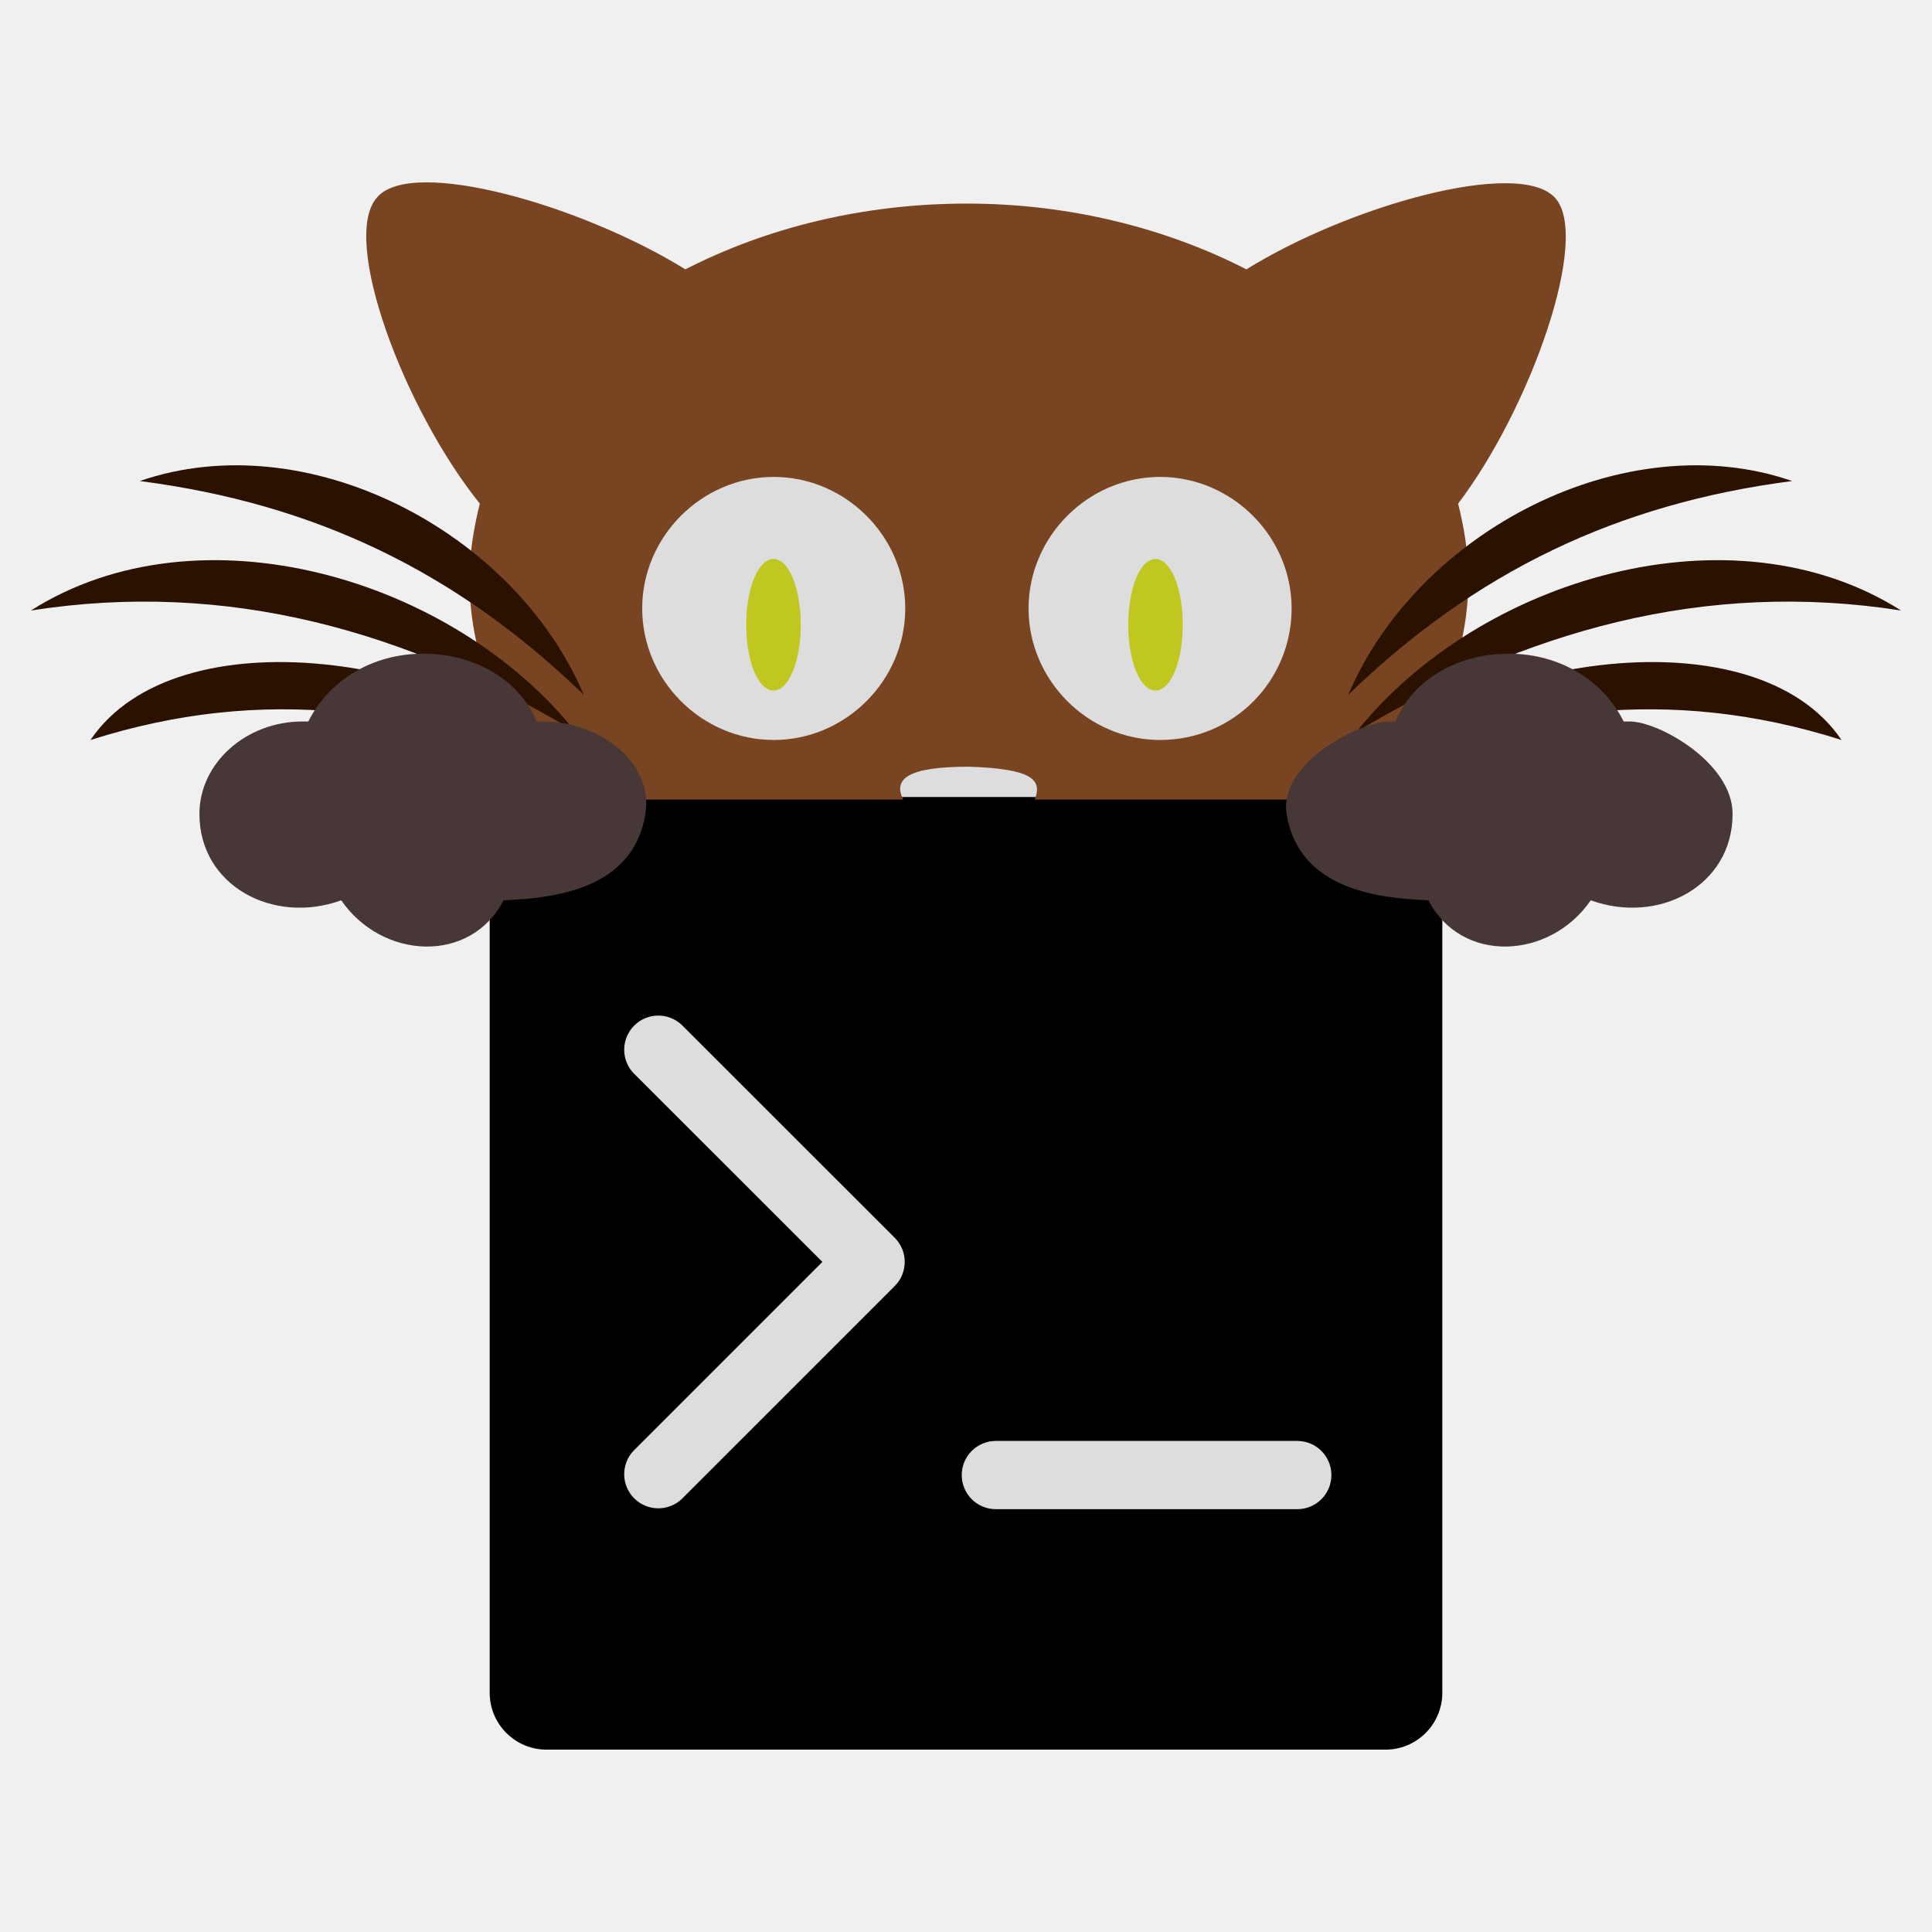
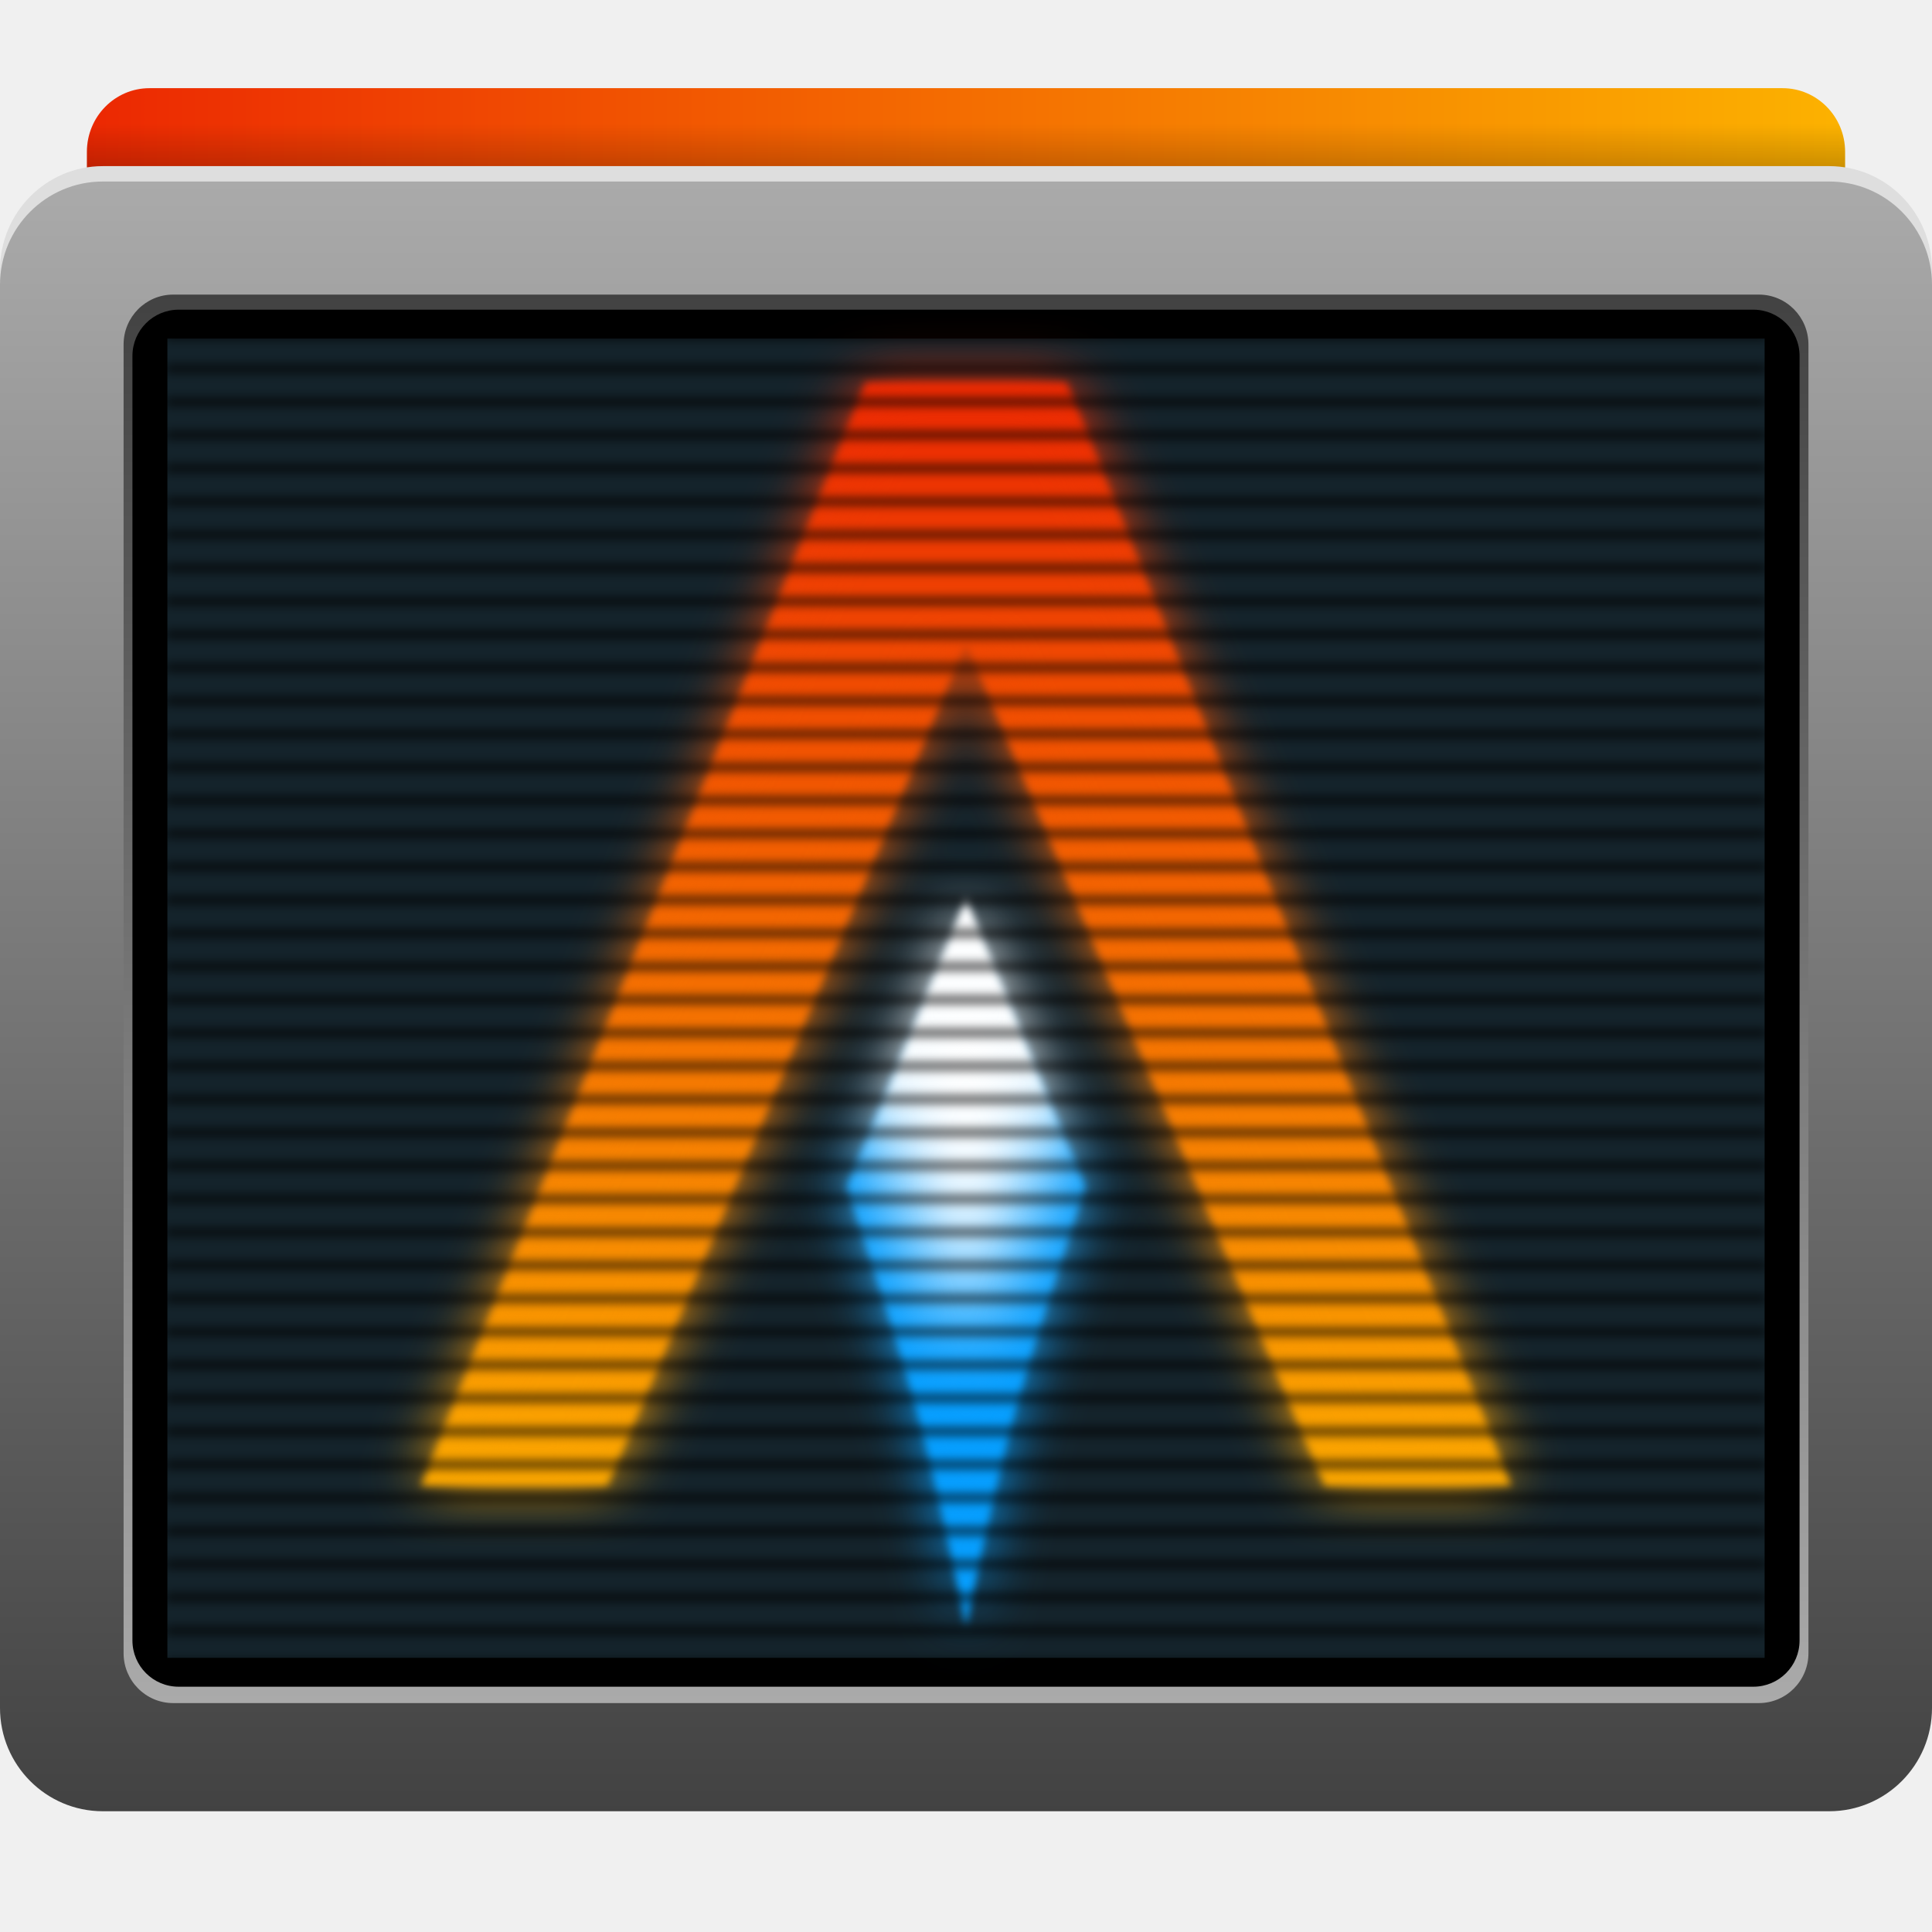
- <svg xmlns="http://www.w3.org/2000/svg" id="svg2" width="256" height="256" version="1.1" viewBox="0 0 240 240">
-   <g id="layer1" transform="translate(0,-812.3622)">
-     <rect style="fill:#ddd;fill-opacity:1;fill-rule:evenodd;stroke:none;stroke-width:5.869;stroke-linecap:round;stroke-linejoin:round;stroke-miterlimit:4;stroke-dasharray:none;stroke-opacity:1" id="rect4496" width="100.446" height="161.551" x="72.824" y="850.13" ry="0" />
-     <path id="path4" d="M 67.896,1029.709 H 172.104 a 7.065,7.065 0 0 0 7.065,-7.065 V 918.436 a 7.065,7.065 0 0 0 -7.065,-7.065 H 67.896 a 7.065,7.065 0 0 0 -7.065,7.065 v 104.208 a 7.065,7.065 0 0 0 7.065,7.065 z m 55.813,-38.349 h 37.444 a 4.239,4.239 0 0 1 0,8.478 h -37.444 a 4.239,4.239 0 0 1 0,-8.478 z M 78.677,945.65 a 4.239,4.239 0 0 1 5.991,-5.991 l 26.48,26.465 a 4.239,4.239 0 0 1 0,5.991 l -26.48,26.48 a 4.239,4.239 0 0 1 -5.991,-5.991 l 23.484,-23.484 z" style="stroke-width:1.413" />
-     <path id="path4-3" d="m 96.085,898.143 c 1.881,0 3.386,-3.574 3.386,-8.17 0,-4.595 -1.505,-8.17 -3.386,-8.17 -1.881,0 -3.386,3.574 -3.386,8.17 0,4.595 1.505,8.17 3.386,8.17 z" style="clip-rule:evenodd;fill:#c0c81f;fill-opacity:1;fill-rule:evenodd;stroke-width:3.099" />
-     <path id="path6" d="m 193.128,836.886 c -4.595,-4.851 -25.53,1.021 -38.295,8.936 -9.957,-5.106 -21.956,-8.17 -34.721,-8.17 -13.02,0 -25.02,3.064 -34.976,8.17 -12.765,-7.914 -33.955,-14.042 -38.295,-8.936 -4.595,5.106 3.319,26.296 12.765,38.04 0,0 0,0 0,0 -0.766,3.064 -1.277,6.127 -1.277,9.446 0,10.212 4.34,19.658 11.744,27.317 h 42.125 c -1.277,-2.553 0.511,-4.085 8.17,-4.085 7.659,0.255 9.191,1.532 8.17,4.085 h 42.125 c 7.404,-7.659 11.744,-17.36 11.744,-27.317 0,-3.319 -0.511,-6.383 -1.276,-9.446 8.936,-11.744 16.595,-33.189 11.999,-38.04 z m -97.014,67.399 c -8.936,0 -16.339,-7.404 -16.339,-16.339 0,-8.936 7.404,-16.339 16.339,-16.339 8.936,0 16.339,7.404 16.339,16.339 0,8.936 -7.404,16.339 -16.339,16.339 z m 47.997,0 c -8.936,0 -16.339,-7.404 -16.339,-16.339 0,-8.936 7.404,-16.339 16.339,-16.339 8.936,0 16.339,7.404 16.339,16.339 0,8.936 -7.148,16.339 -16.339,16.339 z" style="clip-rule:evenodd;fill:#784421;fill-opacity:1;fill-rule:evenodd;stroke-width:2.553" />
-     <g id="g4541" style="fill:#2b1100;fill-opacity:1">
-       <path style="clip-rule:evenodd;fill-rule:evenodd;stroke-width:2.553;fill:#2b1100;fill-opacity:1" id="path10" d="m 168.507,903.265 c 15.318,-19.148 46.72,-28.338 67.655,-15.063 -24.509,-3.83 -46.72,2.553 -67.655,15.063 z" />
-       <path style="clip-rule:evenodd;fill-rule:evenodd;stroke-width:2.553;fill:#2b1100;fill-opacity:1" id="path12" d="m 167.486,898.669 c 8.68,-20.424 34.466,-33.7 55.145,-26.551 -21.701,2.808 -39.316,11.233 -55.145,26.551 z" />
-       <path style="clip-rule:evenodd;fill-rule:evenodd;stroke-width:2.553;fill:#2b1100;fill-opacity:1" id="path14" d="m 167.231,908.626 c 15.829,-15.063 50.805,-20.169 61.528,-4.34 -21.701,-6.893 -40.593,-3.83 -61.528,4.34 z" />
+ <svg xmlns="http://www.w3.org/2000/svg" xmlns:ns1="http://www.openswatchbook.org/uri/2009/osb" xmlns:xlink="http://www.w3.org/1999/xlink" width="64" height="64" viewBox="0 0 64 64" version="1.1" xml:space="preserve" style="clip-rule:evenodd;fill-rule:evenodd;stroke-linejoin:round;stroke-miterlimit:1.414;enable-background:new" id="svg3967">
+   <defs id="defs3965">
+     <linearGradient id="linearGradient4285">
+       <stop id="stop4281" offset="0" style="stop-color:#aca8a8;stop-opacity:1" />
+       <stop id="stop4283" offset="1" style="stop-color:#424242;stop-opacity:1" />
+     </linearGradient>
+     <linearGradient gradientTransform="matrix(0,473.895,-473.895,0,547.884,192.222)" gradientUnits="userSpaceOnUse" y2="0" x2="1" y1="0.079" x1="0.025" id="shadow">
+       <stop id="stop1000" style="stop-color:#000000;stop-opacity:1" offset="0" />
+       <stop id="stop1002" style="stop-color:#000000;stop-opacity:0" offset="1" />
+     </linearGradient>
+     <linearGradient id="red-orange" x1="0.025" y1="0.079" x2="1" y2="0" gradientUnits="userSpaceOnUse" gradientTransform="matrix(0,473.895,-473.895,0,547.884,192.222)">
+       <stop offset="0" style="stop-color:#ec2802;stop-opacity:1" id="stop926" />
+       <stop offset="1" style="stop-color:#fcb200;stop-opacity:1" id="stop928" />
+     </linearGradient>
+     <linearGradient id="linearGradient5362" ns1:paint="solid">
+       <stop style="stop-color:#aaaaaa;stop-opacity:1;" offset="0" id="stop5360" />
+     </linearGradient>
+     <linearGradient id="border">
+       <stop style="stop-color:#aaaaaa;stop-opacity:1" offset="0" id="stop4723" />
+       <stop style="stop-color:#424242;stop-opacity:1" offset="1" id="stop4725" />
+     </linearGradient>
+     <linearGradient xlink:href="#red-orange" id="linearGradient11006" x1="19.062" y1="0" x2="19" y2="43.25" gradientUnits="userSpaceOnUse" gradientTransform="matrix(0.9503932,0,0,0.9140099,29.94253,-23.16114)" />
+     <clipPath clipPathUnits="userSpaceOnUse" id="clipPath3639">
+       <path id="path3641" d="M 14.813,26.75 19,15.945 23.187,26.75 19,43.25 Z" style="fill:none;stroke:#000000;stroke-width:0.038;stroke-linecap:butt;stroke-linejoin:miter;stroke-miterlimit:1.414;stroke-dasharray:none;stroke-opacity:1" />
+     </clipPath>
+     <linearGradient xlink:href="#linearGradient4285" id="linearGradient4729" x1="48.748" y1="2.538" x2="48.748" y2="59.381" gradientUnits="userSpaceOnUse" gradientTransform="matrix(0.969697,0,0,0.9567763,0.4848485,-1.198125)" />
+     <linearGradient xlink:href="#red-orange" id="linearGradient6820" x1="2.574" y1="-0.589" x2="63.51" y2="-0.589" gradientUnits="userSpaceOnUse" gradientTransform="matrix(0.9557869,0,0,1.010395,0.4187497,-0.7648784)" />
+     <linearGradient xlink:href="#border" id="linearGradient938" gradientUnits="userSpaceOnUse" gradientTransform="matrix(0.8426212,0,0,0.8168855,6.711563,-53.50704)" x1="48.748" y1="2.538" x2="48.748" y2="59.381" />
+     <linearGradient xlink:href="#border" id="linearGradient953" gradientUnits="userSpaceOnUse" gradientTransform="matrix(0.8456515,0,0,0.8221674,6.563578,-53.72079)" x1="48.748" y1="2.538" x2="48.748" y2="59.381" />
+     <linearGradient xlink:href="#shadow" id="linearGradient998" gradientUnits="userSpaceOnUse" gradientTransform="matrix(0.9557869,0,0,1.010395,0.4187497,-0.7648784)" x1="35.337" y1="1.321" x2="35.337" y2="-2.412" />
+     <filter style="color-interpolation-filters:sRGB" id="filter1378" x="-0.096" width="1.192" y="-0.074" height="1.148">
+       <feGaussianBlur stdDeviation="1.002" id="feGaussianBlur1380" />
+     </filter>
+     <linearGradient xlink:href="#red-orange" id="linearGradient1386" gradientUnits="userSpaceOnUse" gradientTransform="matrix(0.9557869,0,0,1.010395,0.4187497,-0.7648784)" x1="2.574" y1="-0.589" x2="63.51" y2="-0.589" />
+     <filter style="color-interpolation-filters:sRGB" id="filter4241" x="-0.064" width="1.129" y="-0.056" height="1.113">
+       <feGaussianBlur stdDeviation="0.967" id="feGaussianBlur4243" />
+     </filter>
+     <linearGradient xlink:href="#border" id="linearGradient4287" gradientUnits="userSpaceOnUse" gradientTransform="matrix(0.969697,0,0,0.9513128,0.4848485,-1.184313)" x1="48.748" y1="2.538" x2="48.748" y2="59.381" />
+     <filter style="color-interpolation-filters:sRGB" id="filter4303" x="-0.008" width="1.015" y="-0.009" height="1.019">
+       <feGaussianBlur stdDeviation="0.17" id="feGaussianBlur4305" />
+     </filter>
+     <filter style="color-interpolation-filters:sRGB" id="filter4307" x="-0.009" width="1.018" y="-0.008" height="1.016">
+       <feGaussianBlur stdDeviation="0.135" id="feGaussianBlur4309" />
+     </filter>
+   </defs>
+   <g id="layer3" style="display:inline" transform="translate(0,7.320882)">
+     <g id="g1008">
+       <rect ry="2.106" rx="2.073" y="-4.4" x="2.879" height="6.079" width="58.242" id="rect5358" style="fill:url(#linearGradient1386);fill-opacity:1;stroke-width:0.983" />
+       <rect style="opacity:0.5;fill:url(#linearGradient998);fill-opacity:1;stroke-width:0.983" id="rect991" width="58.242" height="6.079" x="2.879" y="-4.4" rx="2.073" ry="2.106" />
    </g>
-     <g id="g4536" style="fill:#2b1100;fill-opacity:1">
-       <path style="clip-rule:evenodd;fill-rule:evenodd;stroke-width:2.553;fill:#2b1100;fill-opacity:1" id="path16" d="M 71.493,903.265 C 56.175,884.117 24.773,874.926 3.838,888.202 28.347,884.372 50.558,890.755 71.493,903.265 Z" />
-       <path style="clip-rule:evenodd;fill-rule:evenodd;stroke-width:2.553;fill:#2b1100;fill-opacity:1" id="path18" d="M 72.514,898.669 C 63.834,878.245 38.048,864.97 17.369,872.118 c 21.701,2.808 39.316,11.233 55.145,26.551 z" />
-       <path style="clip-rule:evenodd;fill-rule:evenodd;stroke-width:2.553;fill:#2b1100;fill-opacity:1" id="path20" d="m 72.769,908.626 c -15.829,-15.063 -50.805,-20.169 -61.528,-4.34 21.701,-6.893 40.593,-3.83 61.528,4.34 z" />
+   </g>
+   <g id="layer7" style="display:inline" transform="translate(-16,4.782882)">
+     <g id="g951">
+       <rect style="opacity:1;fill:#dedede;fill-opacity:1;stroke:none;stroke-width:0;stroke-linecap:square;stroke-linejoin:round;stroke-miterlimit:1.5;stroke-dasharray:none;stroke-dashoffset:0;stroke-opacity:1;paint-order:markers fill stroke" id="rect944" width="64" height="54.297" x="16" y="0.72" ry="3.442" rx="3.407" />
+       <rect rx="3.407" ry="3.423" y="1.23" x="16" height="53.987" width="64" id="rect15455" style="opacity:1;fill:url(#linearGradient4287);fill-opacity:1;stroke:none;stroke-width:0;stroke-linecap:square;stroke-linejoin:round;stroke-miterlimit:1.5;stroke-dasharray:none;stroke-dashoffset:0;stroke-opacity:1;paint-order:markers fill stroke" />
+       <rect transform="scale(1,-1)" style="opacity:1;fill:url(#linearGradient953);fill-opacity:1;stroke:none;stroke-width:0;stroke-linecap:square;stroke-linejoin:round;stroke-miterlimit:1.5;stroke-dasharray:none;stroke-dashoffset:0;stroke-opacity:1;paint-order:markers fill stroke" id="rect936" width="55.813" height="46.658" x="20.094" y="-51.634" ry="1.654" rx="1.643" />
    </g>
-     <path id="path8" d="m 52.601,893.563 c -6.383,0 -11.744,3.319 -14.297,8.425 -0.255,0 -0.511,0 -0.766,0 -6.893,0 -12.765,5.106 -12.765,11.489 0,8.936 9.191,13.786 17.616,10.723 5.106,7.404 16.084,7.914 20.169,0 6.127,-0.255 16.084,-1.276 17.616,-10.723 1.021,-6.383 -5.617,-11.489 -12.765,-11.489 -0.255,0 -0.511,0 -0.766,0 -2.042,-5.106 -7.659,-8.425 -14.042,-8.425 z m 134.799,0 c 6.383,0 11.744,3.319 14.297,8.425 0.255,0 -2.808,0 0.766,0 3.574,0 12.765,5.106 12.765,11.489 0,8.936 -9.191,13.786 -17.616,10.723 -5.106,7.404 -16.084,7.914 -20.169,0 -6.127,-0.255 -16.084,-1.276 -17.616,-10.723 -1.021,-6.383 9.191,-11.489 12.765,-11.489 3.574,0 0.511,0 0.766,0 2.042,-5.106 7.659,-8.425 14.042,-8.425 z" style="clip-rule:evenodd;fill:#483737;fill-opacity:1;fill-rule:evenodd;stroke-width:2.553" />
-     <path id="path4-3-3" d="m 143.542,898.143 c 1.881,0 3.386,-3.574 3.386,-8.17 0,-4.595 -1.505,-8.17 -3.386,-8.17 -1.881,0 -3.386,3.574 -3.386,8.17 0,4.595 1.505,8.17 3.386,8.17 z" style="clip-rule:evenodd;fill:#c0c81f;fill-opacity:1;fill-rule:evenodd;stroke-width:3.099" />
+   </g>
+   <g id="layer4" style="display:inline" transform="translate(-16,35.82064)">
+     <rect style="opacity:1;fill:#000000;fill-opacity:1;stroke:none;stroke-width:0.91;stroke-linecap:square;stroke-linejoin:round;stroke-miterlimit:1.5;stroke-dasharray:none;stroke-dashoffset:0;stroke-opacity:1;paint-order:markers fill stroke" id="rect3934" width="55.226" height="45.616" x="20.387" y="-25.562" ry="1.531" rx="1.531" />
+     <rect rx="0" ry="0" y="-24.605" x="21.545" height="43.703" width="52.91" id="rect932" style="opacity:1;fill:#14232b;fill-opacity:1;stroke:none;stroke-width:0.871;stroke-linecap:square;stroke-linejoin:round;stroke-miterlimit:1.5;stroke-dasharray:none;stroke-dashoffset:0;stroke-opacity:1;paint-order:markers fill stroke" />
+   </g>
+   <g id="layer1" style="display:inline" transform="translate(-16,35.82064)">
+     <g id="g4199" style="filter:url(#filter4307)">
+       <path clip-path="none" id="path5352" d="M 44.994,1.199 44.051,3.484 C 46.585,11.288 46.585,11.288 48,18.095 49.415,11.288 49.415,11.288 51.949,3.484 L 51.006,1.199 48,-6.084 Z" style="clip-rule:evenodd;fill:#069efe;fill-opacity:1;fill-rule:evenodd;stroke:none;stroke-width:0.183;stroke-linecap:butt;stroke-linejoin:miter;stroke-miterlimit:1.414;stroke-dasharray:none;stroke-opacity:0.433;paint-order:stroke markers fill" />
+       <path id="path5336" d="m 44.674,-23.161 h 6.653 L 66.057,13.399 H 59.88 L 48,-14.524 36.12,13.399 H 29.943 Z" style="clip-rule:evenodd;fill:url(#linearGradient11006);fill-opacity:1;fill-rule:evenodd;stroke:url(#linearGradient10962);stroke-width:0;stroke-linecap:butt;stroke-linejoin:miter;stroke-miterlimit:1.414;stroke-dasharray:none;stroke-opacity:1" />
+       <path transform="matrix(0.9431546,0,0,0.9070484,30.08006,-20.54661)" clip-path="url(#clipPath3639)" style="clip-rule:evenodd;display:inline;fill:#ffffff;fill-opacity:1;fill-rule:evenodd;stroke:none;stroke-width:0;stroke-linecap:round;stroke-linejoin:round;stroke-miterlimit:0;stroke-dasharray:none;stroke-dashoffset:0;stroke-opacity:1;paint-order:markers fill stroke;filter:url(#filter1378)" d="M 19,32.395 31.5,0 6.5,0.133 Z" id="path9580" />
+     </g>
+   </g>
+   <g transform="translate(-16,35.82064)" style="display:inline" id="g4189">
+     <g id="g4194" style="filter:url(#filter4241)">
+       <path style="clip-rule:evenodd;fill:#069efe;fill-opacity:1;fill-rule:evenodd;stroke:none;stroke-width:0.183;stroke-linecap:butt;stroke-linejoin:miter;stroke-miterlimit:1.414;stroke-dasharray:none;stroke-opacity:0.433;paint-order:stroke markers fill" d="M 44.994,1.199 44.051,3.484 C 46.585,11.288 46.585,11.288 48,18.095 49.415,11.288 49.415,11.288 51.949,3.484 L 51.006,1.199 48,-6.084 Z" id="path4183" clip-path="none" />
+       <path style="clip-rule:evenodd;fill:url(#linearGradient11006);fill-opacity:1;fill-rule:evenodd;stroke:url(#linearGradient10962);stroke-width:0;stroke-linecap:butt;stroke-linejoin:miter;stroke-miterlimit:1.414;stroke-dasharray:none;stroke-opacity:1" d="m 44.674,-23.161 h 6.653 L 66.057,13.399 H 59.88 L 48,-14.524 36.12,13.399 H 29.943 Z" id="path4185" />
+       <path id="path4187" d="M 19,32.395 31.5,0 6.5,0.133 Z" style="clip-rule:evenodd;display:inline;fill:#ffffff;fill-opacity:1;fill-rule:evenodd;stroke:none;stroke-width:0;stroke-linecap:round;stroke-linejoin:round;stroke-miterlimit:0;stroke-dasharray:none;stroke-dashoffset:0;stroke-opacity:1;paint-order:markers fill stroke;filter:url(#filter1378)" clip-path="url(#clipPath3639)" transform="matrix(0.9431546,0,0,0.9070484,30.08006,-20.54661)" />
+     </g>
+   </g>
+   <g id="layer6" style="display:inline" transform="translate(-16,4.782882)">
+     <g id="g4141" style="opacity:0.75;filter:url(#filter4303)">
+       <path id="path1394" d="M 21.486,29.433 H 74.514" style="fill:none;stroke:#000000;stroke-width:0.25;stroke-linecap:butt;stroke-linejoin:miter;stroke-miterlimit:1.414;stroke-dasharray:none;stroke-opacity:1" />
+       <path style="fill:none;stroke:#000000;stroke-width:0.25;stroke-linecap:butt;stroke-linejoin:miter;stroke-miterlimit:1.414;stroke-dasharray:none;stroke-opacity:1" d="M 21.486,44.835 H 74.514" id="path1396" />
+       <path id="path1398" d="M 21.486,32.734 H 74.514" style="fill:none;stroke:#000000;stroke-width:0.25;stroke-linecap:butt;stroke-linejoin:miter;stroke-miterlimit:1.414;stroke-dasharray:none;stroke-opacity:1" />
+       <path style="fill:none;stroke:#000000;stroke-width:0.25;stroke-linecap:butt;stroke-linejoin:miter;stroke-miterlimit:1.414;stroke-dasharray:none;stroke-opacity:1" d="M 21.486,39.334 H 74.514" id="path1400" />
+       <path id="path1402" d="M 21.486,7.431 H 74.514" style="fill:none;stroke:#000000;stroke-width:0.25;stroke-linecap:butt;stroke-linejoin:miter;stroke-miterlimit:1.414;stroke-dasharray:none;stroke-opacity:1" />
+       <path style="fill:none;stroke:#000000;stroke-width:0.25;stroke-linecap:butt;stroke-linejoin:miter;stroke-miterlimit:1.414;stroke-dasharray:none;stroke-opacity:1" d="M 21.486,33.834 H 74.514" id="path1404" />
+       <path id="path1406" d="M 21.486,22.833 H 74.514" style="fill:none;stroke:#000000;stroke-width:0.25;stroke-linecap:butt;stroke-linejoin:miter;stroke-miterlimit:1.414;stroke-dasharray:none;stroke-opacity:1" />
+       <path style="fill:none;stroke:#000000;stroke-width:0.25;stroke-linecap:butt;stroke-linejoin:miter;stroke-miterlimit:1.414;stroke-dasharray:none;stroke-opacity:1" d="M 21.486,14.032 H 74.514" id="path1408" />
+       <path id="path1410" d="M 21.486,25.033 H 74.514" style="fill:none;stroke:#000000;stroke-width:0.25;stroke-linecap:butt;stroke-linejoin:miter;stroke-miterlimit:1.414;stroke-dasharray:none;stroke-opacity:1" />
+       <path style="fill:none;stroke:#000000;stroke-width:0.25;stroke-linecap:butt;stroke-linejoin:miter;stroke-miterlimit:1.414;stroke-dasharray:none;stroke-opacity:1" d="M 21.486,11.832 H 74.514" id="path1412" />
+       <path id="path1414" d="M 21.486,47.035 H 74.514" style="fill:none;stroke:#000000;stroke-width:0.25;stroke-linecap:butt;stroke-linejoin:miter;stroke-miterlimit:1.414;stroke-dasharray:none;stroke-opacity:1" />
+       <path style="fill:none;stroke:#000000;stroke-width:0.25;stroke-linecap:butt;stroke-linejoin:miter;stroke-miterlimit:1.414;stroke-dasharray:none;stroke-opacity:1" d="M 21.486,48.135 H 74.514" id="path1416" />
+       <path id="path1418" d="M 21.486,28.333 H 74.514" style="fill:none;stroke:#000000;stroke-width:0.25;stroke-linecap:butt;stroke-linejoin:miter;stroke-miterlimit:1.414;stroke-dasharray:none;stroke-opacity:1" />
+       <path style="fill:none;stroke:#000000;stroke-width:0.25;stroke-linecap:butt;stroke-linejoin:miter;stroke-miterlimit:1.414;stroke-dasharray:none;stroke-opacity:1" d="M 21.486,26.133 H 74.514" id="path1420" />
+       <path id="path1422" d="M 21.486,27.233 H 74.514" style="fill:none;stroke:#000000;stroke-width:0.25;stroke-linecap:butt;stroke-linejoin:miter;stroke-miterlimit:1.414;stroke-dasharray:none;stroke-opacity:1" />
+       <path style="fill:none;stroke:#000000;stroke-width:0.25;stroke-linecap:butt;stroke-linejoin:miter;stroke-miterlimit:1.414;stroke-dasharray:none;stroke-opacity:1" d="M 21.486,23.933 H 74.514" id="path1424" />
+       <path id="path1426" d="M 21.486,45.935 H 74.514" style="fill:none;stroke:#000000;stroke-width:0.25;stroke-linecap:butt;stroke-linejoin:miter;stroke-miterlimit:1.414;stroke-dasharray:none;stroke-opacity:1" />
+       <path style="fill:none;stroke:#000000;stroke-width:0.25;stroke-linecap:butt;stroke-linejoin:miter;stroke-miterlimit:1.414;stroke-dasharray:none;stroke-opacity:1" d="M 21.486,9.631 H 74.514" id="path1428" />
+       <path id="path1430" d="M 21.486,10.732 H 74.514" style="fill:none;stroke:#000000;stroke-width:0.25;stroke-linecap:butt;stroke-linejoin:miter;stroke-miterlimit:1.414;stroke-dasharray:none;stroke-opacity:1" />
+       <path style="fill:none;stroke:#000000;stroke-width:0.25;stroke-linecap:butt;stroke-linejoin:miter;stroke-miterlimit:1.414;stroke-dasharray:none;stroke-opacity:1" d="M 21.486,12.932 H 74.514" id="path1432" />
+       <path id="path1434" d="M 21.486,37.134 H 74.514" style="fill:none;stroke:#000000;stroke-width:0.25;stroke-linecap:butt;stroke-linejoin:miter;stroke-miterlimit:1.414;stroke-dasharray:none;stroke-opacity:1" />
+       <path style="fill:none;stroke:#000000;stroke-width:0.25;stroke-linecap:butt;stroke-linejoin:miter;stroke-miterlimit:1.414;stroke-dasharray:none;stroke-opacity:1" d="M 21.486,38.234 H 74.514" id="path1436" />
+       <path id="path1438" d="M 21.486,43.735 H 74.514" style="fill:none;stroke:#000000;stroke-width:0.25;stroke-linecap:butt;stroke-linejoin:miter;stroke-miterlimit:1.414;stroke-dasharray:none;stroke-opacity:1" />
+       <path style="fill:none;stroke:#000000;stroke-width:0.25;stroke-linecap:butt;stroke-linejoin:miter;stroke-miterlimit:1.414;stroke-dasharray:none;stroke-opacity:1" d="M 21.486,17.332 H 74.514" id="path1440" />
+       <path id="path1442" d="M 21.486,40.434 H 74.514" style="fill:none;stroke:#000000;stroke-width:0.25;stroke-linecap:butt;stroke-linejoin:miter;stroke-miterlimit:1.414;stroke-dasharray:none;stroke-opacity:1" />
+       <path style="fill:none;stroke:#000000;stroke-width:0.25;stroke-linecap:butt;stroke-linejoin:miter;stroke-miterlimit:1.414;stroke-dasharray:none;stroke-opacity:1" d="M 21.486,41.534 H 74.514" id="path1444" />
+       <path id="path1446" d="M 21.486,6.331 H 74.514" style="fill:none;stroke:#000000;stroke-width:0.25;stroke-linecap:butt;stroke-linejoin:miter;stroke-miterlimit:1.414;stroke-dasharray:none;stroke-opacity:1" />
+       <path style="fill:none;stroke:#000000;stroke-width:0.25;stroke-linecap:butt;stroke-linejoin:miter;stroke-miterlimit:1.414;stroke-dasharray:none;stroke-opacity:1" d="M 21.486,30.533 H 74.514" id="path1448" />
+       <path id="path1450" d="M 21.486,31.633 H 74.514" style="fill:none;stroke:#000000;stroke-width:0.25;stroke-linecap:butt;stroke-linejoin:miter;stroke-miterlimit:1.414;stroke-dasharray:none;stroke-opacity:1" />
+       <path style="fill:none;stroke:#000000;stroke-width:0.25;stroke-linecap:butt;stroke-linejoin:miter;stroke-miterlimit:1.414;stroke-dasharray:none;stroke-opacity:1" d="M 21.486,49.235 H 74.514" id="path1452" />
+       <path id="path1454" d="M 21.486,16.232 H 74.514" style="fill:none;stroke:#000000;stroke-width:0.25;stroke-linecap:butt;stroke-linejoin:miter;stroke-miterlimit:1.414;stroke-dasharray:none;stroke-opacity:1" />
+       <path style="fill:none;stroke:#000000;stroke-width:0.25;stroke-linecap:butt;stroke-linejoin:miter;stroke-miterlimit:1.414;stroke-dasharray:none;stroke-opacity:1" d="M 21.486,15.132 H 74.514" id="path1456" />
+       <path id="path1458" d="M 21.486,36.034 H 74.514" style="fill:none;stroke:#000000;stroke-width:0.25;stroke-linecap:butt;stroke-linejoin:miter;stroke-miterlimit:1.414;stroke-dasharray:none;stroke-opacity:1" />
+       <path style="fill:none;stroke:#000000;stroke-width:0.25;stroke-linecap:butt;stroke-linejoin:miter;stroke-miterlimit:1.414;stroke-dasharray:none;stroke-opacity:1" d="M 21.486,50.335 H 74.514" id="path1460" />
+       <path id="path1462" d="M 21.486,20.632 H 74.514" style="fill:none;stroke:#000000;stroke-width:0.25;stroke-linecap:butt;stroke-linejoin:miter;stroke-miterlimit:1.414;stroke-dasharray:none;stroke-opacity:1" />
+       <path style="fill:none;stroke:#000000;stroke-width:0.25;stroke-linecap:butt;stroke-linejoin:miter;stroke-miterlimit:1.414;stroke-dasharray:none;stroke-opacity:1" d="M 21.486,21.733 H 74.514" id="path1464" />
+       <path id="path1466" d="M 21.486,42.634 H 74.514" style="fill:none;stroke:#000000;stroke-width:0.25;stroke-linecap:butt;stroke-linejoin:miter;stroke-miterlimit:1.414;stroke-dasharray:none;stroke-opacity:1" />
+       <path style="fill:none;stroke:#000000;stroke-width:0.25;stroke-linecap:butt;stroke-linejoin:miter;stroke-miterlimit:1.414;stroke-dasharray:none;stroke-opacity:1" d="M 21.486,18.432 H 74.514" id="path1468" />
+       <path id="path1470" d="M 21.486,19.532 H 74.514" style="fill:none;stroke:#000000;stroke-width:0.25;stroke-linecap:butt;stroke-linejoin:miter;stroke-miterlimit:1.414;stroke-dasharray:none;stroke-opacity:1" />
+       <path style="fill:none;stroke:#000000;stroke-width:0.25;stroke-linecap:butt;stroke-linejoin:miter;stroke-miterlimit:1.414;stroke-dasharray:none;stroke-opacity:1" d="M 21.486,34.934 H 74.514" id="path1472" />
+       <path id="path1474" d="M 21.486,8.531 H 74.514" style="fill:none;stroke:#000000;stroke-width:0.25;stroke-linecap:butt;stroke-linejoin:miter;stroke-miterlimit:1.414;stroke-dasharray:none;stroke-opacity:1" />
+     </g>
  </g>
</svg>
